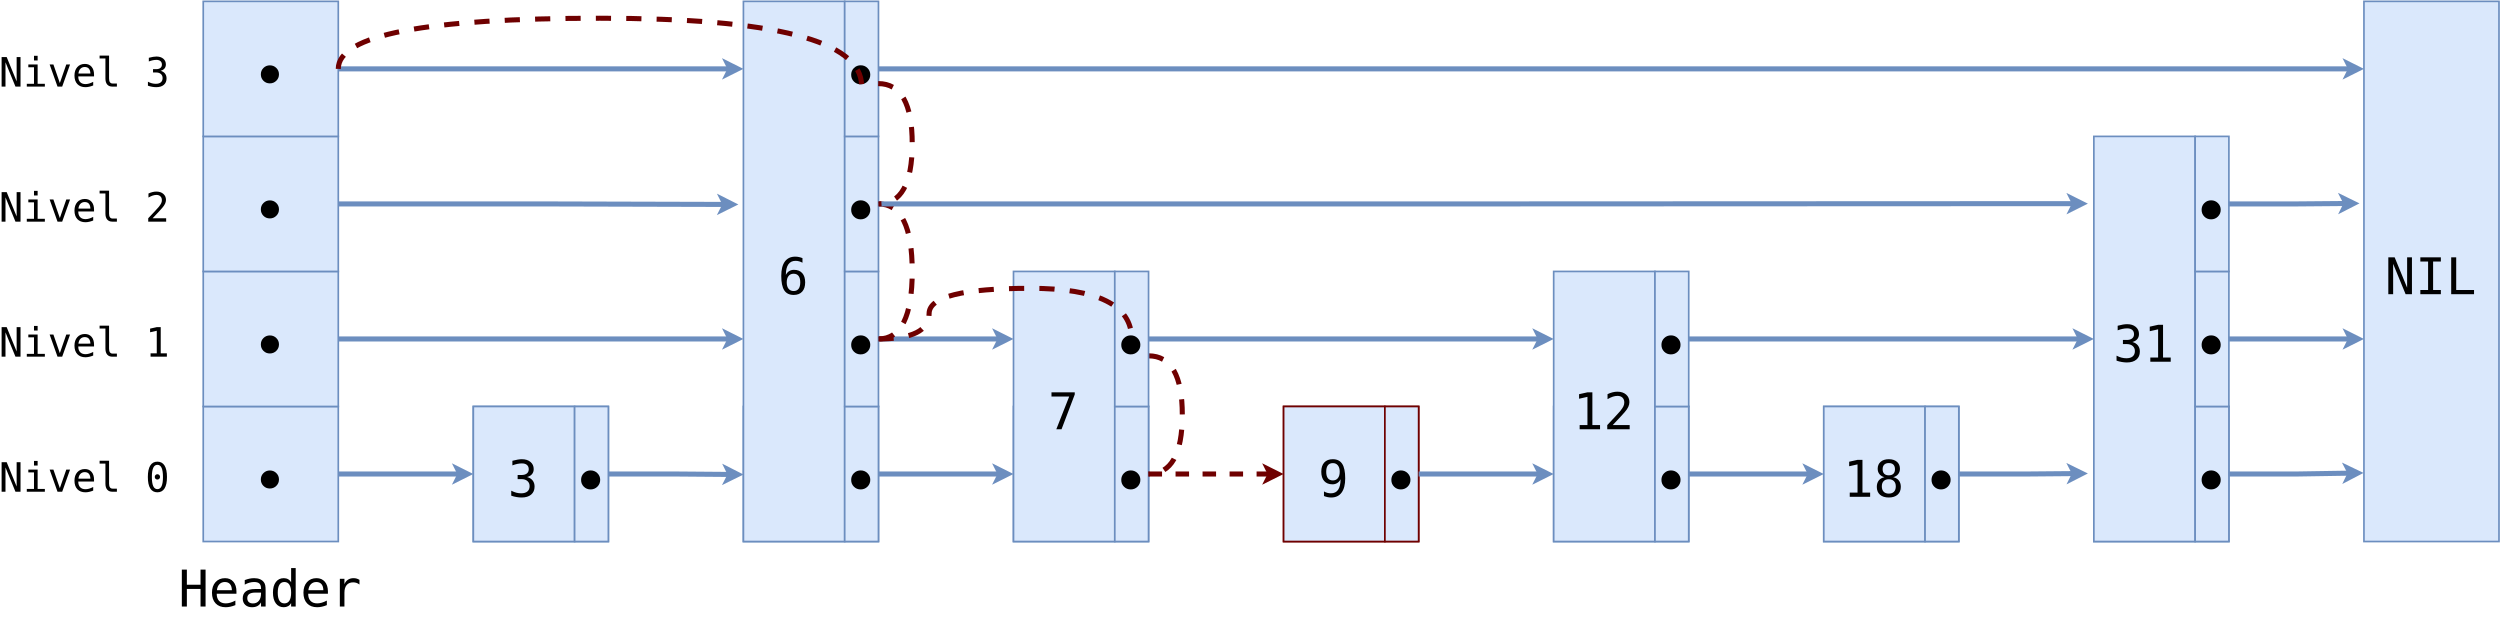
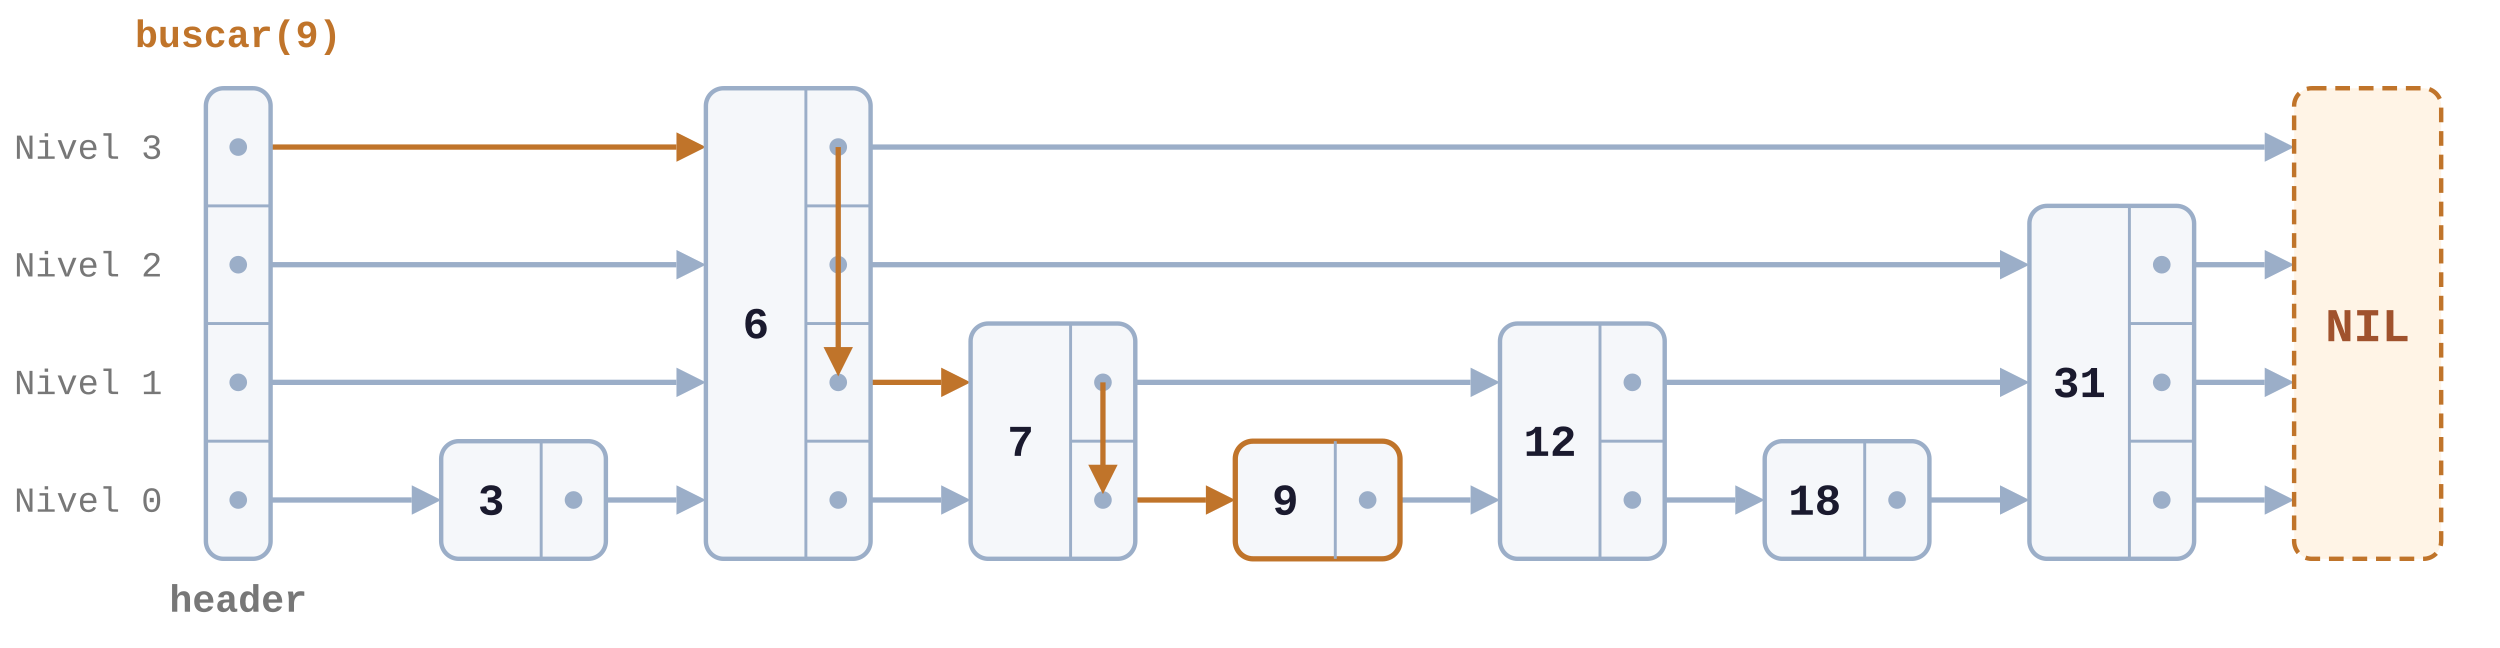
- <svg xmlns="http://www.w3.org/2000/svg" style="background: transparent; background-color: transparent; color-scheme: light dark;" version="1.1" width="1481px" height="368px" viewBox="0 0 1481 368">
-   <defs>
-     <style />
-   </defs>
-   <g>
-     <g data-cell-id="0">
-       <g data-cell-id="1">
-         <g data-cell-id="IzQvYADLyiqAdSboZ1ZC-34">
-           <g>
-             <rect x="-0.1" y="185.3" width="100" height="30" fill="none" stroke="none" pointer-events="all" />
-           </g>
-           <g>
-             <g fill="#000000" font-family="monospace" text-anchor="middle" font-size="24px" style="fill: light-dark(rgb(0, 0, 0), rgb(255, 255, 255));">
-               <g transform="translate(49.9,211.3) scale(1)">
-                 <text>
-                   <tspan>Nivel 1</tspan>
-                 </text>
-               </g>
-             </g>
-           </g>
-         </g>
-         <g data-cell-id="IzQvYADLyiqAdSboZ1ZC-35">
-           <g>
-             <rect x="-0.1" y="105.3" width="100" height="30" fill="none" stroke="none" pointer-events="all" />
-           </g>
-           <g>
-             <g fill="#000000" font-family="monospace" text-anchor="middle" font-size="24px" style="fill: light-dark(rgb(0, 0, 0), rgb(255, 255, 255));">
-               <g transform="translate(49.9,131.3) scale(1)">
-                 <text>
-                   <tspan>Nivel 2</tspan>
-                 </text>
-               </g>
-             </g>
-           </g>
-         </g>
-         <g data-cell-id="IzQvYADLyiqAdSboZ1ZC-36">
-           <g>
-             <rect x="-0.1" y="265.3" width="100" height="30" fill="none" stroke="none" pointer-events="all" />
-           </g>
-           <g>
-             <g fill="#000000" font-family="monospace" text-anchor="middle" font-size="24px" style="fill: light-dark(rgb(0, 0, 0), rgb(255, 255, 255));">
-               <g transform="translate(49.9,291.3) scale(1)">
-                 <text>
-                   <tspan>Nivel 0</tspan>
-                 </text>
-               </g>
-             </g>
-           </g>
-         </g>
-         <g data-cell-id="N39DvYSRntpcTxgCAgb6-53">
-           <g transform="translate(0.5,0.5)">
-             <path d="M 199.9 280.3 L 272.05 280.3" fill="none" stroke="#6c8ebf" stroke-width="3" stroke-miterlimit="10" pointer-events="stroke" style="stroke: light-dark(rgb(108, 142, 191), rgb(92, 121, 163));" />
-             <path d="M 276.55 280.3 L 270.55 283.3 L 272.05 280.3 L 270.55 277.3 Z" fill="#6c8ebf" stroke="#6c8ebf" stroke-width="3" stroke-miterlimit="10" pointer-events="all" style="fill: light-dark(rgb(108, 142, 191), rgb(92, 121, 163)); stroke: light-dark(rgb(108, 142, 191), rgb(92, 121, 163));" />
-           </g>
-         </g>
-         <g data-cell-id="jvsq9zwC6ieckcJehSV--2">
-           <g transform="translate(0.5,0.5)">
-             <rect x="119.9" y="240.3" width="80" height="80" fill="#dae8fc" stroke="#6c8ebf" pointer-events="all" style="fill: light-dark(rgb(218, 232, 252), rgb(29, 41, 59)); stroke: light-dark(rgb(108, 142, 191), rgb(92, 121, 163));" />
-           </g>
-           <g>
-             <g fill="#000000" font-family="monospace" text-anchor="middle" font-size="37px" style="fill: light-dark(rgb(0, 0, 0), rgb(255, 255, 255));">
-               <g transform="translate(159.9,297.8) scale(1)">
-                 <text>
-                   <tspan>•</tspan>
-                 </text>
-               </g>
-             </g>
-           </g>
-         </g>
-         <g data-cell-id="jvsq9zwC6ieckcJehSV--3">
-           <g transform="translate(0.5,0.5)">
-             <rect x="119.9" y="160.3" width="80" height="80" fill="#dae8fc" stroke="#6c8ebf" pointer-events="all" style="fill: light-dark(rgb(218, 232, 252), rgb(29, 41, 59)); stroke: light-dark(rgb(108, 142, 191), rgb(92, 121, 163));" />
-           </g>
-           <g>
-             <g fill="#000000" font-family="monospace" text-anchor="middle" font-size="37px" style="fill: light-dark(rgb(0, 0, 0), rgb(255, 255, 255));">
-               <g transform="translate(159.9,217.8) scale(1)">
-                 <text>
-                   <tspan>•</tspan>
-                 </text>
-               </g>
-             </g>
-           </g>
-         </g>
-         <g data-cell-id="jvsq9zwC6ieckcJehSV--4">
-           <g transform="translate(0.5,0.5)">
-             <rect x="119.9" y="80.3" width="80" height="80" fill="#dae8fc" stroke="#6c8ebf" pointer-events="all" style="fill: light-dark(rgb(218, 232, 252), rgb(29, 41, 59)); stroke: light-dark(rgb(108, 142, 191), rgb(92, 121, 163));" />
-           </g>
-           <g>
-             <g fill="#000000" font-family="monospace" text-anchor="middle" font-size="37px" style="fill: light-dark(rgb(0, 0, 0), rgb(255, 255, 255));">
-               <g transform="translate(159.9,137.8) scale(1)">
-                 <text>
-                   <tspan>•</tspan>
-                 </text>
-               </g>
-             </g>
-           </g>
-         </g>
-         <g data-cell-id="jvsq9zwC6ieckcJehSV--5">
-           <g transform="translate(0.5,0.5)">
-             <rect x="119.9" y="0.3" width="80" height="80" fill="#dae8fc" stroke="#6c8ebf" pointer-events="all" style="fill: light-dark(rgb(218, 232, 252), rgb(29, 41, 59)); stroke: light-dark(rgb(108, 142, 191), rgb(92, 121, 163));" />
-           </g>
-           <g>
-             <g fill="#000000" font-family="monospace" text-anchor="middle" font-size="37px" style="fill: light-dark(rgb(0, 0, 0), rgb(255, 255, 255));">
-               <g transform="translate(159.9,57.8) scale(1)">
-                 <text>
-                   <tspan>•</tspan>
-                 </text>
-               </g>
-             </g>
-           </g>
-         </g>
-         <g data-cell-id="jvsq9zwC6ieckcJehSV--6">
-           <g transform="translate(0.5,0.5)">
-             <rect x="1399.9" y="0.3" width="80" height="320" fill="#dae8fc" stroke="#6c8ebf" pointer-events="all" style="fill: light-dark(rgb(218, 232, 252), rgb(29, 41, 59)); stroke: light-dark(rgb(108, 142, 191), rgb(92, 121, 163));" />
-           </g>
-           <g>
-             <g fill="#000000" font-family="monospace" text-anchor="middle" font-size="30px" style="fill: light-dark(rgb(0, 0, 0), rgb(255, 255, 255));">
-               <g transform="translate(1439.9,174.3) scale(1)">
-                 <text>
-                   <tspan>NIL</tspan>
-                 </text>
-               </g>
-             </g>
-           </g>
-         </g>
-         <g data-cell-id="N39DvYSRntpcTxgCAgb6-2">
-           <g>
-             <rect x="-0.1" y="25.3" width="100" height="30" fill="none" stroke="none" pointer-events="all" />
-           </g>
-           <g>
-             <g fill="#000000" font-family="monospace" text-anchor="middle" font-size="24px" style="fill: light-dark(rgb(0, 0, 0), rgb(255, 255, 255));">
-               <g transform="translate(49.9,51.3) scale(1)">
-                 <text>
-                   <tspan>Nivel 3</tspan>
-                 </text>
-               </g>
-             </g>
-           </g>
-         </g>
-         <g data-cell-id="N39DvYSRntpcTxgCAgb6-6">
-           <g transform="translate(0.5,0.5)">
-             <rect x="279.9" y="240.3" width="80" height="80" fill="#dae8fc" stroke="#6c8ebf" pointer-events="all" style="fill: light-dark(rgb(218, 232, 252), rgb(29, 41, 59)); stroke: light-dark(rgb(108, 142, 191), rgb(92, 121, 163));" />
-           </g>
-           <g data-cell-id="IzQvYADLyiqAdSboZ1ZC-8">
-             <g transform="translate(0.5,0.5)">
-               <rect x="279.9" y="240.3" width="60" height="80" fill="#dae8fc" stroke="#6c8ebf" pointer-events="all" style="fill: light-dark(rgb(218, 232, 252), rgb(29, 41, 59)); stroke: light-dark(rgb(108, 142, 191), rgb(92, 121, 163));" />
-             </g>
-             <g>
-               <g fill="#000000" font-family="monospace" text-anchor="middle" font-size="30px" style="fill: light-dark(rgb(0, 0, 0), rgb(255, 255, 255));">
-                 <g transform="translate(309.9,294.3) scale(1)">
-                   <text>
-                     <tspan>3</tspan>
-                   </text>
-                 </g>
-               </g>
-             </g>
-           </g>
-           <g data-cell-id="N39DvYSRntpcTxgCAgb6-3">
-             <g transform="translate(0.5,0.5)">
-               <rect x="339.9" y="240.3" width="20" height="80" fill="#dae8fc" stroke="#6c8ebf" pointer-events="all" style="fill: light-dark(rgb(218, 232, 252), rgb(29, 41, 59)); stroke: light-dark(rgb(108, 142, 191), rgb(92, 121, 163));" />
-             </g>
-             <g>
-               <g fill="#000000" font-family="monospace" text-anchor="middle" font-size="39px" style="fill: light-dark(rgb(0, 0, 0), rgb(255, 255, 255));">
-                 <g transform="translate(349.9,298.8) scale(1)">
-                   <text>
-                     <tspan>
-                       <tspan>•</tspan>
-                     </tspan>
-                   </text>
-                 </g>
-               </g>
-             </g>
-           </g>
-         </g>
-         <g data-cell-id="N39DvYSRntpcTxgCAgb6-7">
-           <g transform="translate(0.5,0.5)">
-             <rect x="439.9" y="240.3" width="80" height="80" fill="#dae8fc" stroke="#6c8ebf" pointer-events="all" style="fill: light-dark(rgb(218, 232, 252), rgb(29, 41, 59)); stroke: light-dark(rgb(108, 142, 191), rgb(92, 121, 163));" />
-           </g>
-           <g data-cell-id="N39DvYSRntpcTxgCAgb6-8">
-             <g transform="translate(0.5,0.5)">
-               <rect x="439.9" y="0.3" width="60" height="320" fill="#dae8fc" stroke="#6c8ebf" pointer-events="all" style="fill: light-dark(rgb(218, 232, 252), rgb(29, 41, 59)); stroke: light-dark(rgb(108, 142, 191), rgb(92, 121, 163));" />
-             </g>
-             <g>
-               <g fill="#000000" font-family="monospace" text-anchor="middle" font-size="30px" style="fill: light-dark(rgb(0, 0, 0), rgb(255, 255, 255));">
-                 <g transform="translate(469.9,174.3) scale(1)">
-                   <text>
-                     <tspan>6</tspan>
-                   </text>
-                 </g>
-               </g>
-             </g>
-           </g>
-           <g data-cell-id="N39DvYSRntpcTxgCAgb6-9">
-             <g transform="translate(0.5,0.5)">
-               <rect x="499.9" y="240.3" width="20" height="80" fill="#dae8fc" stroke="#6c8ebf" pointer-events="all" style="fill: light-dark(rgb(218, 232, 252), rgb(29, 41, 59)); stroke: light-dark(rgb(108, 142, 191), rgb(92, 121, 163));" />
-             </g>
-             <g>
-               <g fill="#000000" font-family="monospace" text-anchor="middle" font-size="39px" style="fill: light-dark(rgb(0, 0, 0), rgb(255, 255, 255));">
-                 <g transform="translate(509.9,298.8) scale(1)">
-                   <text>
-                     <tspan>
-                       <tspan>•</tspan>
-                     </tspan>
-                   </text>
-                 </g>
-               </g>
-             </g>
-           </g>
-         </g>
-         <g data-cell-id="N39DvYSRntpcTxgCAgb6-10">
-           <g transform="translate(0.5,0.5)">
-             <rect x="599.9" y="240.3" width="80" height="80" fill="#dae8fc" stroke="#6c8ebf" pointer-events="all" style="fill: light-dark(rgb(218, 232, 252), rgb(29, 41, 59)); stroke: light-dark(rgb(108, 142, 191), rgb(92, 121, 163));" />
-           </g>
-           <g data-cell-id="N39DvYSRntpcTxgCAgb6-11">
-             <g transform="translate(0.5,0.5)">
-               <rect x="599.9" y="160.3" width="60" height="160" fill="#dae8fc" stroke="#6c8ebf" pointer-events="all" style="fill: light-dark(rgb(218, 232, 252), rgb(29, 41, 59)); stroke: light-dark(rgb(108, 142, 191), rgb(92, 121, 163));" />
-             </g>
-             <g>
-               <g fill="#000000" font-family="monospace" text-anchor="middle" font-size="30px" style="fill: light-dark(rgb(0, 0, 0), rgb(255, 255, 255));">
-                 <g transform="translate(629.9,254.3) scale(1)">
-                   <text>
-                     <tspan>7</tspan>
-                   </text>
-                 </g>
-               </g>
-             </g>
-           </g>
-           <g data-cell-id="N39DvYSRntpcTxgCAgb6-12">
-             <g transform="translate(0.5,0.5)">
-               <rect x="659.9" y="240.3" width="20" height="80" fill="#dae8fc" stroke="#6c8ebf" pointer-events="all" style="fill: light-dark(rgb(218, 232, 252), rgb(29, 41, 59)); stroke: light-dark(rgb(108, 142, 191), rgb(92, 121, 163));" />
-             </g>
-             <g>
-               <g fill="#000000" font-family="monospace" text-anchor="middle" font-size="39px" style="fill: light-dark(rgb(0, 0, 0), rgb(255, 255, 255));">
-                 <g transform="translate(669.9,298.8) scale(1)">
-                   <text>
-                     <tspan>
-                       <tspan>•</tspan>
-                     </tspan>
-                   </text>
-                 </g>
-               </g>
-             </g>
-           </g>
-         </g>
-         <g data-cell-id="N39DvYSRntpcTxgCAgb6-13">
-           <g transform="translate(0.5,0.5)">
-             <rect x="759.9" y="240.3" width="80" height="80" fill="#6f0000" stroke="#6f0000" pointer-events="all" style="fill: light-dark(rgb(111, 0, 0), rgb(255, 0, 0)); stroke: light-dark(rgb(111, 0, 0), rgb(255, 0, 0));" />
-           </g>
-           <g data-cell-id="N39DvYSRntpcTxgCAgb6-14">
-             <g transform="translate(0.5,0.5)">
-               <rect x="759.9" y="240.3" width="60" height="80" fill="#dae8fc" stroke="#6f0000" pointer-events="all" style="fill: light-dark(rgb(218, 232, 252), rgb(29, 41, 59)); stroke: light-dark(rgb(111, 0, 0), rgb(255, 0, 0));" />
-             </g>
-             <g>
-               <g fill="#000000" font-family="monospace" text-anchor="middle" font-size="30px" style="fill: light-dark(rgb(0, 0, 0), rgb(255, 255, 255));">
-                 <g transform="translate(789.9,294.3) scale(1)">
-                   <text>
-                     <tspan>9</tspan>
-                   </text>
-                 </g>
-               </g>
-             </g>
-           </g>
-           <g data-cell-id="N39DvYSRntpcTxgCAgb6-15">
-             <g transform="translate(0.5,0.5)">
-               <rect x="819.9" y="240.3" width="20" height="80" fill="#dae8fc" stroke="#6f0000" pointer-events="all" style="fill: light-dark(rgb(218, 232, 252), rgb(29, 41, 59)); stroke: light-dark(rgb(111, 0, 0), rgb(255, 0, 0));" />
-             </g>
-             <g>
-               <g fill="#000000" font-family="monospace" text-anchor="middle" font-size="39px" style="fill: light-dark(rgb(0, 0, 0), rgb(255, 255, 255));">
-                 <g transform="translate(829.9,298.8) scale(1)">
-                   <text>
-                     <tspan>
-                       <tspan>•</tspan>
-                     </tspan>
-                   </text>
-                 </g>
-               </g>
-             </g>
-           </g>
-         </g>
-         <g data-cell-id="N39DvYSRntpcTxgCAgb6-16">
-           <g transform="translate(0.5,0.5)">
-             <rect x="919.9" y="240.3" width="80" height="80" fill="#dae8fc" stroke="#6c8ebf" pointer-events="all" style="fill: light-dark(rgb(218, 232, 252), rgb(29, 41, 59)); stroke: light-dark(rgb(108, 142, 191), rgb(92, 121, 163));" />
-           </g>
-           <g data-cell-id="N39DvYSRntpcTxgCAgb6-17">
-             <g transform="translate(0.5,0.5)">
-               <rect x="919.9" y="160.3" width="60" height="160" fill="#dae8fc" stroke="#6c8ebf" pointer-events="all" style="fill: light-dark(rgb(218, 232, 252), rgb(29, 41, 59)); stroke: light-dark(rgb(108, 142, 191), rgb(92, 121, 163));" />
-             </g>
-             <g>
-               <g fill="#000000" font-family="monospace" text-anchor="middle" font-size="30px" style="fill: light-dark(rgb(0, 0, 0), rgb(255, 255, 255));">
-                 <g transform="translate(949.9,254.3) scale(1)">
-                   <text>
-                     <tspan>12</tspan>
-                   </text>
-                 </g>
-               </g>
-             </g>
-           </g>
-           <g data-cell-id="N39DvYSRntpcTxgCAgb6-18">
-             <g transform="translate(0.5,0.5)">
-               <rect x="979.9" y="240.3" width="20" height="80" fill="#dae8fc" stroke="#6c8ebf" pointer-events="all" style="fill: light-dark(rgb(218, 232, 252), rgb(29, 41, 59)); stroke: light-dark(rgb(108, 142, 191), rgb(92, 121, 163));" />
-             </g>
-             <g>
-               <g fill="#000000" font-family="monospace" text-anchor="middle" font-size="39px" style="fill: light-dark(rgb(0, 0, 0), rgb(255, 255, 255));">
-                 <g transform="translate(989.9,298.8) scale(1)">
-                   <text>
-                     <tspan>
-                       <tspan>•</tspan>
-                     </tspan>
-                   </text>
-                 </g>
-               </g>
-             </g>
-           </g>
-         </g>
-         <g data-cell-id="N39DvYSRntpcTxgCAgb6-19">
-           <g transform="translate(0.5,0.5)">
-             <rect x="1079.9" y="240.3" width="80" height="80" fill="#dae8fc" stroke="#6c8ebf" pointer-events="all" style="fill: light-dark(rgb(218, 232, 252), rgb(29, 41, 59)); stroke: light-dark(rgb(108, 142, 191), rgb(92, 121, 163));" />
-           </g>
-           <g data-cell-id="N39DvYSRntpcTxgCAgb6-20">
-             <g transform="translate(0.5,0.5)">
-               <rect x="1079.9" y="240.3" width="60" height="80" fill="#dae8fc" stroke="#6c8ebf" pointer-events="all" style="fill: light-dark(rgb(218, 232, 252), rgb(29, 41, 59)); stroke: light-dark(rgb(108, 142, 191), rgb(92, 121, 163));" />
-             </g>
-             <g>
-               <g fill="#000000" font-family="monospace" text-anchor="middle" font-size="30px" style="fill: light-dark(rgb(0, 0, 0), rgb(255, 255, 255));">
-                 <g transform="translate(1109.9,294.3) scale(1)">
-                   <text>
-                     <tspan>18</tspan>
-                   </text>
-                 </g>
-               </g>
-             </g>
-           </g>
-           <g data-cell-id="N39DvYSRntpcTxgCAgb6-21">
-             <g transform="translate(0.5,0.5)">
-               <rect x="1139.9" y="240.3" width="20" height="80" fill="#dae8fc" stroke="#6c8ebf" pointer-events="all" style="fill: light-dark(rgb(218, 232, 252), rgb(29, 41, 59)); stroke: light-dark(rgb(108, 142, 191), rgb(92, 121, 163));" />
-             </g>
-             <g>
-               <g fill="#000000" font-family="monospace" text-anchor="middle" font-size="39px" style="fill: light-dark(rgb(0, 0, 0), rgb(255, 255, 255));">
-                 <g transform="translate(1149.9,298.8) scale(1)">
-                   <text>
-                     <tspan>
-                       <tspan>•</tspan>
-                     </tspan>
-                   </text>
-                 </g>
-               </g>
-             </g>
-           </g>
-         </g>
-         <g data-cell-id="N39DvYSRntpcTxgCAgb6-23">
-           <g transform="translate(0.5,0.5)">
-             <rect x="1239.9" y="240.3" width="80" height="80" fill="#dae8fc" stroke="#6c8ebf" pointer-events="all" style="fill: light-dark(rgb(218, 232, 252), rgb(29, 41, 59)); stroke: light-dark(rgb(108, 142, 191), rgb(92, 121, 163));" />
-           </g>
-           <g data-cell-id="N39DvYSRntpcTxgCAgb6-24">
-             <g transform="translate(0.5,0.5)">
-               <rect x="1239.9" y="80.3" width="60" height="240" fill="#dae8fc" stroke="#6c8ebf" pointer-events="all" style="fill: light-dark(rgb(218, 232, 252), rgb(29, 41, 59)); stroke: light-dark(rgb(108, 142, 191), rgb(92, 121, 163));" />
-             </g>
-             <g>
-               <g fill="#000000" font-family="monospace" text-anchor="middle" font-size="30px" style="fill: light-dark(rgb(0, 0, 0), rgb(255, 255, 255));">
-                 <g transform="translate(1269.9,214.3) scale(1)">
-                   <text>
-                     <tspan>31</tspan>
-                   </text>
-                 </g>
-               </g>
-             </g>
-           </g>
-           <g data-cell-id="N39DvYSRntpcTxgCAgb6-25">
-             <g transform="translate(0.5,0.5)">
-               <rect x="1299.9" y="240.3" width="20" height="80" fill="#dae8fc" stroke="#6c8ebf" pointer-events="all" style="fill: light-dark(rgb(218, 232, 252), rgb(29, 41, 59)); stroke: light-dark(rgb(108, 142, 191), rgb(92, 121, 163));" />
-             </g>
-             <g>
-               <g fill="#000000" font-family="monospace" text-anchor="middle" font-size="39px" style="fill: light-dark(rgb(0, 0, 0), rgb(255, 255, 255));">
-                 <g transform="translate(1309.9,298.8) scale(1)">
-                   <text>
-                     <tspan>
-                       <tspan>•</tspan>
-                     </tspan>
-                   </text>
-                 </g>
-               </g>
-             </g>
-           </g>
-         </g>
-         <g data-cell-id="N39DvYSRntpcTxgCAgb6-57">
-           <g transform="translate(0.5,0.5)">
-             <path d="M 519.9 200.3 L 592.05 200.3" fill="none" stroke="#6c8ebf" stroke-width="3" stroke-miterlimit="10" pointer-events="stroke" style="stroke: light-dark(rgb(108, 142, 191), rgb(92, 121, 163));" />
-             <path d="M 596.55 200.3 L 590.55 203.3 L 592.05 200.3 L 590.55 197.3 Z" fill="#6c8ebf" stroke="#6c8ebf" stroke-width="3" stroke-miterlimit="10" pointer-events="all" style="fill: light-dark(rgb(108, 142, 191), rgb(92, 121, 163)); stroke: light-dark(rgb(108, 142, 191), rgb(92, 121, 163));" />
-           </g>
-         </g>
-         <g data-cell-id="N39DvYSRntpcTxgCAgb6-29">
-           <g transform="translate(0.5,0.5)">
-             <rect x="499.9" y="160.3" width="20" height="80" fill="#dae8fc" stroke="#6c8ebf" pointer-events="all" style="fill: light-dark(rgb(218, 232, 252), rgb(29, 41, 59)); stroke: light-dark(rgb(108, 142, 191), rgb(92, 121, 163));" />
-           </g>
-           <g>
-             <g fill="#000000" font-family="monospace" text-anchor="middle" font-size="39px" style="fill: light-dark(rgb(0, 0, 0), rgb(255, 255, 255));">
-               <g transform="translate(509.9,218.8) scale(1)">
-                 <text>
-                   <tspan>
-                     <tspan>•</tspan>
-                   </tspan>
-                 </text>
-               </g>
-             </g>
-           </g>
-         </g>
-         <g data-cell-id="h-6k3tipIXo8qvJWZa4d-5">
-           <g transform="translate(0.5,0.5)">
-             <path d="M 519.9 120.3 Q 539.9 120.3 539.9 160.3 Q 539.9 200.3 519.9 200.3" fill="none" stroke="#6f0000" stroke-width="3" stroke-miterlimit="10" stroke-dasharray="9 9" pointer-events="stroke" style="stroke: light-dark(rgb(111, 0, 0), rgb(255, 0, 0)); stroke-dashoffset: 18;" />
-           </g>
-         </g>
-         <g data-cell-id="N39DvYSRntpcTxgCAgb6-30">
-           <g transform="translate(0.5,0.5)">
-             <rect x="499.9" y="80.3" width="20" height="80" fill="#dae8fc" stroke="#6c8ebf" pointer-events="all" style="fill: light-dark(rgb(218, 232, 252), rgb(29, 41, 59)); stroke: light-dark(rgb(108, 142, 191), rgb(92, 121, 163));" />
-           </g>
-           <g>
-             <g fill="#000000" font-family="monospace" text-anchor="middle" font-size="39px" style="fill: light-dark(rgb(0, 0, 0), rgb(255, 255, 255));">
-               <g transform="translate(509.9,138.8) scale(1)">
-                 <text>
-                   <tspan>
-                     <tspan>•</tspan>
-                   </tspan>
-                 </text>
-               </g>
-             </g>
-           </g>
-         </g>
-         <g data-cell-id="N39DvYSRntpcTxgCAgb6-31">
-           <g transform="translate(0.5,0.5)">
-             <rect x="499.9" y="0.3" width="20" height="80" fill="#dae8fc" stroke="#6c8ebf" pointer-events="all" style="fill: light-dark(rgb(218, 232, 252), rgb(29, 41, 59)); stroke: light-dark(rgb(108, 142, 191), rgb(92, 121, 163));" />
-           </g>
-           <g>
-             <g fill="#000000" font-family="monospace" text-anchor="middle" font-size="39px" style="fill: light-dark(rgb(0, 0, 0), rgb(255, 255, 255));">
-               <g transform="translate(509.9,58.8) scale(1)">
-                 <text>
-                   <tspan>
-                     <tspan>•</tspan>
-                   </tspan>
-                 </text>
-               </g>
-             </g>
-           </g>
-         </g>
-         <g data-cell-id="N39DvYSRntpcTxgCAgb6-37">
-           <g transform="translate(0.5,0.5)">
-             <path d="M 519.9 280.3 L 592.05 280.3" fill="none" stroke="#6c8ebf" stroke-width="3" stroke-miterlimit="10" pointer-events="stroke" style="stroke: light-dark(rgb(108, 142, 191), rgb(92, 121, 163));" />
-             <path d="M 596.55 280.3 L 590.55 283.3 L 592.05 280.3 L 590.55 277.3 Z" fill="#6c8ebf" stroke="#6c8ebf" stroke-width="3" stroke-miterlimit="10" pointer-events="all" style="fill: light-dark(rgb(108, 142, 191), rgb(92, 121, 163)); stroke: light-dark(rgb(108, 142, 191), rgb(92, 121, 163));" />
-           </g>
-         </g>
-         <g data-cell-id="N39DvYSRntpcTxgCAgb6-38">
-           <g transform="translate(0.5,0.5)">
-             <path d="M 679.9 280.3 L 752.05 280.3" fill="none" stroke="#6f0000" stroke-width="3" stroke-miterlimit="10" pointer-events="stroke" stroke-dasharray="8" style="stroke: light-dark(rgb(111, 0, 0), rgb(255, 0, 0)); stroke-dashoffset: 16;" />
-             <path d="M 756.55 280.3 L 750.55 283.3 L 752.05 280.3 L 750.55 277.3 Z" fill="#6f0000" stroke="#6f0000" stroke-width="3" stroke-miterlimit="10" pointer-events="all" style="fill: light-dark(rgb(111, 0, 0), rgb(255, 0, 0)); stroke: light-dark(rgb(111, 0, 0), rgb(255, 0, 0));" />
-           </g>
-         </g>
-         <g data-cell-id="N39DvYSRntpcTxgCAgb6-39">
-           <g transform="translate(0.5,0.5)">
-             <path d="M 839.9 280.3 L 912.05 280.3" fill="none" stroke="#6c8ebf" stroke-width="3" stroke-miterlimit="10" pointer-events="stroke" style="stroke: light-dark(rgb(108, 142, 191), rgb(92, 121, 163));" />
-             <path d="M 916.55 280.3 L 910.55 283.3 L 912.05 280.3 L 910.55 277.3 Z" fill="#6c8ebf" stroke="#6c8ebf" stroke-width="3" stroke-miterlimit="10" pointer-events="all" style="fill: light-dark(rgb(108, 142, 191), rgb(92, 121, 163)); stroke: light-dark(rgb(108, 142, 191), rgb(92, 121, 163));" />
-           </g>
-         </g>
-         <g data-cell-id="N39DvYSRntpcTxgCAgb6-40">
-           <g transform="translate(0.5,0.5)">
-             <path d="M 999.9 280.3 L 1072.05 280.3" fill="none" stroke="#6c8ebf" stroke-width="3" stroke-miterlimit="10" pointer-events="stroke" style="stroke: light-dark(rgb(108, 142, 191), rgb(92, 121, 163));" />
-             <path d="M 1076.55 280.3 L 1070.55 283.3 L 1072.05 280.3 L 1070.55 277.3 Z" fill="#6c8ebf" stroke="#6c8ebf" stroke-width="3" stroke-miterlimit="10" pointer-events="all" style="fill: light-dark(rgb(108, 142, 191), rgb(92, 121, 163)); stroke: light-dark(rgb(108, 142, 191), rgb(92, 121, 163));" />
-           </g>
-         </g>
-         <g data-cell-id="N39DvYSRntpcTxgCAgb6-42">
-           <g transform="translate(0.5,0.5)">
-             <path d="M 1319.9 280.3 L 1359.9 280.3 L 1391.81 279.79" fill="none" stroke="#6c8ebf" stroke-width="3" stroke-miterlimit="10" pointer-events="stroke" style="stroke: light-dark(rgb(108, 142, 191), rgb(92, 121, 163));" />
-             <path d="M 1396.31 279.71 L 1390.36 282.81 L 1391.81 279.79 L 1390.26 276.81 Z" fill="#6c8ebf" stroke="#6c8ebf" stroke-width="3" stroke-miterlimit="10" pointer-events="all" style="fill: light-dark(rgb(108, 142, 191), rgb(92, 121, 163)); stroke: light-dark(rgb(108, 142, 191), rgb(92, 121, 163));" />
-           </g>
-         </g>
-         <g data-cell-id="N39DvYSRntpcTxgCAgb6-47">
-           <g transform="translate(0.5,0.5)">
-             <path d="M 679.9 200.3 L 912.05 200.3" fill="none" stroke="#6c8ebf" stroke-width="3" stroke-miterlimit="10" pointer-events="stroke" style="stroke: light-dark(rgb(108, 142, 191), rgb(92, 121, 163));" />
-             <path d="M 916.55 200.3 L 910.55 203.3 L 912.05 200.3 L 910.55 197.3 Z" fill="#6c8ebf" stroke="#6c8ebf" stroke-width="3" stroke-miterlimit="10" pointer-events="all" style="fill: light-dark(rgb(108, 142, 191), rgb(92, 121, 163)); stroke: light-dark(rgb(108, 142, 191), rgb(92, 121, 163));" />
-           </g>
-         </g>
-         <g data-cell-id="h-6k3tipIXo8qvJWZa4d-8">
-           <g transform="translate(0.5,0.5)">
-             <path d="M 679.9 210.3 Q 699.9 210.3 699.9 245.3 Q 699.9 280.3 679.9 280.3" fill="none" stroke="#6f0000" stroke-width="3" stroke-miterlimit="10" stroke-dasharray="9 9" pointer-events="stroke" style="stroke: light-dark(rgb(111, 0, 0), rgb(255, 0, 0)); stroke-dashoffset: 18;" />
-           </g>
-         </g>
-         <g data-cell-id="N39DvYSRntpcTxgCAgb6-44">
-           <g transform="translate(0.5,0.5)">
-             <rect x="659.9" y="160.3" width="20" height="80" fill="#dae8fc" stroke="#6c8ebf" pointer-events="all" style="fill: light-dark(rgb(218, 232, 252), rgb(29, 41, 59)); stroke: light-dark(rgb(108, 142, 191), rgb(92, 121, 163));" />
-           </g>
-           <g>
-             <g fill="#000000" font-family="monospace" text-anchor="middle" font-size="39px" style="fill: light-dark(rgb(0, 0, 0), rgb(255, 255, 255));">
-               <g transform="translate(669.9,218.8) scale(1)">
-                 <text>
-                   <tspan>
-                     <tspan>•</tspan>
-                   </tspan>
-                 </text>
-               </g>
-             </g>
-           </g>
-         </g>
-         <g data-cell-id="N39DvYSRntpcTxgCAgb6-63">
-           <g transform="translate(0.5,0.5)">
-             <path d="M 999.9 200.3 L 1232.05 200.3" fill="none" stroke="#6c8ebf" stroke-width="3" stroke-miterlimit="10" pointer-events="stroke" style="stroke: light-dark(rgb(108, 142, 191), rgb(92, 121, 163));" />
-             <path d="M 1236.55 200.3 L 1230.55 203.3 L 1232.05 200.3 L 1230.55 197.3 Z" fill="#6c8ebf" stroke="#6c8ebf" stroke-width="3" stroke-miterlimit="10" pointer-events="all" style="fill: light-dark(rgb(108, 142, 191), rgb(92, 121, 163)); stroke: light-dark(rgb(108, 142, 191), rgb(92, 121, 163));" />
-           </g>
-         </g>
-         <g data-cell-id="N39DvYSRntpcTxgCAgb6-46">
-           <g transform="translate(0.5,0.5)">
-             <rect x="979.9" y="160.3" width="20" height="80" fill="#dae8fc" stroke="#6c8ebf" pointer-events="all" style="fill: light-dark(rgb(218, 232, 252), rgb(29, 41, 59)); stroke: light-dark(rgb(108, 142, 191), rgb(92, 121, 163));" />
-           </g>
-           <g>
-             <g fill="#000000" font-family="monospace" text-anchor="middle" font-size="39px" style="fill: light-dark(rgb(0, 0, 0), rgb(255, 255, 255));">
-               <g transform="translate(989.9,218.8) scale(1)">
-                 <text>
-                   <tspan>
-                     <tspan>•</tspan>
-                   </tspan>
-                 </text>
-               </g>
-             </g>
-           </g>
-         </g>
-         <g data-cell-id="N39DvYSRntpcTxgCAgb6-48">
-           <g transform="translate(0.5,0.5)">
-             <path d="M 519.9 40.3 L 1392.05 40.3" fill="none" stroke="#6c8ebf" stroke-width="3" stroke-miterlimit="10" pointer-events="stroke" style="stroke: light-dark(rgb(108, 142, 191), rgb(92, 121, 163));" />
-             <path d="M 1396.55 40.3 L 1390.55 43.3 L 1392.05 40.3 L 1390.55 37.3 Z" fill="#6c8ebf" stroke="#6c8ebf" stroke-width="3" stroke-miterlimit="10" pointer-events="all" style="fill: light-dark(rgb(108, 142, 191), rgb(92, 121, 163)); stroke: light-dark(rgb(108, 142, 191), rgb(92, 121, 163));" />
-           </g>
-         </g>
-         <g data-cell-id="N39DvYSRntpcTxgCAgb6-49">
-           <g transform="translate(0.5,0.5)">
-             <rect x="1299.9" y="160.3" width="20" height="80" fill="#dae8fc" stroke="#6c8ebf" pointer-events="all" style="fill: light-dark(rgb(218, 232, 252), rgb(29, 41, 59)); stroke: light-dark(rgb(108, 142, 191), rgb(92, 121, 163));" />
-           </g>
-           <g>
-             <g fill="#000000" font-family="monospace" text-anchor="middle" font-size="39px" style="fill: light-dark(rgb(0, 0, 0), rgb(255, 255, 255));">
-               <g transform="translate(1309.9,218.8) scale(1)">
-                 <text>
-                   <tspan>
-                     <tspan>•</tspan>
-                   </tspan>
-                 </text>
-               </g>
-             </g>
-           </g>
-         </g>
-         <g data-cell-id="N39DvYSRntpcTxgCAgb6-51">
-           <g transform="translate(0.5,0.5)">
-             <rect x="1299.9" y="80.3" width="20" height="80" fill="#dae8fc" stroke="#6c8ebf" pointer-events="all" style="fill: light-dark(rgb(218, 232, 252), rgb(29, 41, 59)); stroke: light-dark(rgb(108, 142, 191), rgb(92, 121, 163));" />
-           </g>
-           <g>
-             <g fill="#000000" font-family="monospace" text-anchor="middle" font-size="39px" style="fill: light-dark(rgb(0, 0, 0), rgb(255, 255, 255));">
-               <g transform="translate(1309.9,138.8) scale(1)">
-                 <text>
-                   <tspan>
-                     <tspan>•</tspan>
-                   </tspan>
-                 </text>
-               </g>
-             </g>
-           </g>
-         </g>
-         <g data-cell-id="N39DvYSRntpcTxgCAgb6-52">
-           <g transform="translate(0.5,0.5)">
-             <path d="M 359.9 280.3 L 399.9 280.3 L 432.11 280.56" fill="none" stroke="#6c8ebf" stroke-width="3" stroke-miterlimit="10" pointer-events="stroke" style="stroke: light-dark(rgb(108, 142, 191), rgb(92, 121, 163));" />
-             <path d="M 436.61 280.59 L 430.58 283.55 L 432.11 280.56 L 430.63 277.55 Z" fill="#6c8ebf" stroke="#6c8ebf" stroke-width="3" stroke-miterlimit="10" pointer-events="all" style="fill: light-dark(rgb(108, 142, 191), rgb(92, 121, 163)); stroke: light-dark(rgb(108, 142, 191), rgb(92, 121, 163));" />
-           </g>
-         </g>
-         <g data-cell-id="N39DvYSRntpcTxgCAgb6-54">
-           <g transform="translate(0.5,0.5)">
-             <path d="M 199.9 200.3 L 432.05 200.3" fill="none" stroke="#6c8ebf" stroke-width="3" stroke-miterlimit="10" pointer-events="stroke" style="stroke: light-dark(rgb(108, 142, 191), rgb(92, 121, 163));" />
-             <path d="M 436.55 200.3 L 430.55 203.3 L 432.05 200.3 L 430.55 197.3 Z" fill="#6c8ebf" stroke="#6c8ebf" stroke-width="3" stroke-miterlimit="10" pointer-events="all" style="fill: light-dark(rgb(108, 142, 191), rgb(92, 121, 163)); stroke: light-dark(rgb(108, 142, 191), rgb(92, 121, 163));" />
-           </g>
-         </g>
-         <g data-cell-id="N39DvYSRntpcTxgCAgb6-55">
-           <g transform="translate(0.5,0.5)">
-             <path d="M 199.9 120.3 L 319.9 120.3 L 429.05 120.6" fill="none" stroke="#6c8ebf" stroke-width="3" stroke-miterlimit="10" pointer-events="stroke" style="stroke: light-dark(rgb(108, 142, 191), rgb(92, 121, 163));" />
-             <path d="M 433.55 120.61 L 427.54 123.59 L 429.05 120.6 L 427.55 117.59 Z" fill="#6c8ebf" stroke="#6c8ebf" stroke-width="3" stroke-miterlimit="10" pointer-events="all" style="fill: light-dark(rgb(108, 142, 191), rgb(92, 121, 163)); stroke: light-dark(rgb(108, 142, 191), rgb(92, 121, 163));" />
-           </g>
-         </g>
-         <g data-cell-id="N39DvYSRntpcTxgCAgb6-56">
-           <g transform="translate(0.5,0.5)">
-             <path d="M 199.9 40.3 L 432.05 40.3" fill="none" stroke="#6c8ebf" stroke-width="3" stroke-miterlimit="10" pointer-events="stroke" style="stroke: light-dark(rgb(108, 142, 191), rgb(92, 121, 163));" />
-             <path d="M 436.55 40.3 L 430.55 43.3 L 432.05 40.3 L 430.55 37.3 Z" fill="#6c8ebf" stroke="#6c8ebf" stroke-width="3" stroke-miterlimit="10" pointer-events="all" style="fill: light-dark(rgb(108, 142, 191), rgb(92, 121, 163)); stroke: light-dark(rgb(108, 142, 191), rgb(92, 121, 163));" />
-           </g>
-         </g>
-         <g data-cell-id="N39DvYSRntpcTxgCAgb6-59">
-           <g transform="translate(0.5,0.5)">
-             <path d="M 519.9 120.3 L 879.9 120.3 L 1228.51 120.14" fill="none" stroke="#6c8ebf" stroke-width="3" stroke-miterlimit="10" pointer-events="stroke" style="stroke: light-dark(rgb(108, 142, 191), rgb(92, 121, 163));" />
-             <path d="M 1233.01 120.14 L 1227.01 123.14 L 1228.51 120.14 L 1227 117.14 Z" fill="#6c8ebf" stroke="#6c8ebf" stroke-width="3" stroke-miterlimit="10" pointer-events="all" style="fill: light-dark(rgb(108, 142, 191), rgb(92, 121, 163)); stroke: light-dark(rgb(108, 142, 191), rgb(92, 121, 163));" />
-           </g>
-         </g>
-         <g data-cell-id="N39DvYSRntpcTxgCAgb6-60">
-           <g transform="translate(0.5,0.5)">
-             <path d="M 1159.9 280.3 L 1199.9 280.3 L 1228.51 280.05" fill="none" stroke="#6c8ebf" stroke-width="3" stroke-miterlimit="10" pointer-events="stroke" style="stroke: light-dark(rgb(108, 142, 191), rgb(92, 121, 163));" />
-             <path d="M 1233.01 280.01 L 1227.03 283.06 L 1228.51 280.05 L 1226.98 277.06 Z" fill="#6c8ebf" stroke="#6c8ebf" stroke-width="3" stroke-miterlimit="10" pointer-events="all" style="fill: light-dark(rgb(108, 142, 191), rgb(92, 121, 163)); stroke: light-dark(rgb(108, 142, 191), rgb(92, 121, 163));" />
-           </g>
-         </g>
-         <g data-cell-id="N39DvYSRntpcTxgCAgb6-61">
-           <g transform="translate(0.5,0.5)">
-             <path d="M 1319.9 120.3 L 1359.9 120.3 L 1389.41 120.05" fill="none" stroke="#6c8ebf" stroke-width="3" stroke-miterlimit="10" pointer-events="stroke" style="stroke: light-dark(rgb(108, 142, 191), rgb(92, 121, 163));" />
-             <path d="M 1393.91 120.01 L 1387.93 123.06 L 1389.41 120.05 L 1387.88 117.06 Z" fill="#6c8ebf" stroke="#6c8ebf" stroke-width="3" stroke-miterlimit="10" pointer-events="all" style="fill: light-dark(rgb(108, 142, 191), rgb(92, 121, 163)); stroke: light-dark(rgb(108, 142, 191), rgb(92, 121, 163));" />
-           </g>
-         </g>
-         <g data-cell-id="N39DvYSRntpcTxgCAgb6-62">
-           <g transform="translate(0.5,0.5)">
-             <path d="M 1319.9 200.3 L 1392.05 200.3" fill="none" stroke="#6c8ebf" stroke-width="3" stroke-miterlimit="10" pointer-events="stroke" style="stroke: light-dark(rgb(108, 142, 191), rgb(92, 121, 163));" />
-             <path d="M 1396.55 200.3 L 1390.55 203.3 L 1392.05 200.3 L 1390.55 197.3 Z" fill="#6c8ebf" stroke="#6c8ebf" stroke-width="3" stroke-miterlimit="10" pointer-events="all" style="fill: light-dark(rgb(108, 142, 191), rgb(92, 121, 163)); stroke: light-dark(rgb(108, 142, 191), rgb(92, 121, 163));" />
-           </g>
-         </g>
-         <g data-cell-id="N39DvYSRntpcTxgCAgb6-64">
-           <g>
-             <rect x="109.9" y="330.3" width="100" height="30" fill="none" stroke="none" pointer-events="all" />
-           </g>
-           <g>
-             <g fill="#000000" font-family="monospace" text-anchor="middle" font-size="30px" style="fill: light-dark(rgb(0, 0, 0), rgb(255, 255, 255));">
-               <g transform="translate(159.9,359.3) scale(1)">
-                 <text>
-                   <tspan>Header</tspan>
-                 </text>
-               </g>
-             </g>
-           </g>
-         </g>
-         <g data-cell-id="h-6k3tipIXo8qvJWZa4d-4">
-           <g transform="translate(0.5,0.5)">
-             <path d="M 519.76 49.02 Q 539.9 49.01 539.9 84.66 Q 539.9 120.3 519.9 120.3" fill="none" stroke="#6f0000" stroke-width="3" stroke-miterlimit="10" stroke-dasharray="9 9" pointer-events="stroke" style="stroke: light-dark(rgb(111, 0, 0), rgb(255, 0, 0)); stroke-dashoffset: 18;" />
-           </g>
-         </g>
-         <g data-cell-id="h-6k3tipIXo8qvJWZa4d-3">
-           <g transform="translate(0.5,0.5)">
-             <path d="M 199.9 40.3 Q 199.9 10.3 354.9 10.3 Q 509.9 10.3 509.9 50.3" fill="none" stroke="#6f0000" stroke-width="3" stroke-miterlimit="10" stroke-dasharray="9 9" pointer-events="stroke" style="stroke: light-dark(rgb(111, 0, 0), rgb(255, 0, 0)); stroke-dashoffset: 18;" />
-           </g>
-         </g>
-         <g data-cell-id="h-6k3tipIXo8qvJWZa4d-7">
-           <g transform="translate(0.5,0.5)">
-             <path d="M 519.9 200.3 Q 549.9 200.3 549.9 185.3 Q 549.9 170.3 609.9 170.3 Q 669.9 170.3 669.9 200.3" fill="none" stroke="#6f0000" stroke-width="3" stroke-miterlimit="10" stroke-dasharray="9 9" pointer-events="stroke" style="stroke: light-dark(rgb(111, 0, 0), rgb(255, 0, 0)); stroke-dashoffset: 18;" />
-           </g>
-         </g>
-       </g>
-     </g>
-   </g>
+ <svg xmlns="http://www.w3.org/2000/svg" width="850" height="220" viewBox="0 0 850 220">
+   <style>
+     text { font-family: 'Courier New', Courier, monospace; }
+     .frame        { fill: #f5f7fa; stroke: #9baec8; stroke-width: 1.5; }
+     .divider      { stroke: #9baec8; stroke-width: 1; }
+     .val-sm       { font-size: 15px; font-weight: 700; fill: #1a1a2e; text-anchor: middle; }
+     .link         { stroke: #9baec8; stroke-width: 1.8; fill: none; }
+     .link-fill    { fill: #9baec8; }
+     .idx          { font-size: 12px; fill: #777777; text-anchor: middle; }
+     .op           { font-size: 13px; font-weight: 700; fill: #777777; text-anchor: middle; }
+     .cell-null    { fill: #fff4e6; stroke: #c0742a; stroke-width: 1.5; stroke-dasharray: 5,3; }
+     .char-null    { font-size: 16px; font-weight: 700; fill: #a0522d; text-anchor: middle; }
+     .top-label    { font-size: 13px; font-weight: 700; fill: #c0742a; text-anchor: middle; }
+     .accent-arrow { stroke: #c0742a; stroke-width: 1.8; fill: none; }
+     .accent-arrow-fill { fill: #c0742a; }
+     .query        { fill: #f5f7fa; stroke: #c0742a; stroke-width: 1.8; }
+     @media (prefers-color-scheme: dark) {
+       .frame        { fill: #1e2330; stroke: #4a6fa5; }
+       .divider      { stroke: #4a6fa5; }
+       .val-sm       { fill: #e2e8f0; }
+       .link         { stroke: #4a6fa5; }
+       .link-fill    { fill: #4a6fa5; }
+       .idx          { fill: #8899aa; }
+       .op           { fill: #8899aa; }
+       .cell-null    { fill: #2a1f10; stroke: #d4884a; }
+       .char-null    { fill: #d4884a; }
+       .top-label    { fill: #d4884a; }
+       .accent-arrow { stroke: #d4884a; }
+       .accent-arrow-fill { fill: #d4884a; }
+       .query        { fill: #1e2330; stroke: #d4884a; }
+     }
+   </style>
+   <text x="30" y="174" class="idx">Nivel 0</text>
+   <text x="30" y="134" class="idx">Nivel 1</text>
+   <text x="30" y="94" class="idx">Nivel 2</text>
+   <text x="30" y="54" class="idx">Nivel 3</text>
+   <line x1="81" y1="170" x2="140" y2="170" class="link" />
+   <path d="M140,175 L150,170 L140,165 Z" class="link-fill" />
+   <line x1="81" y1="130" x2="230" y2="130" class="link" />
+   <path d="M230,135 L240,130 L230,125 Z" class="link-fill" />
+   <line x1="81" y1="90" x2="230" y2="90" class="link" />
+   <path d="M230,95 L240,90 L230,85 Z" class="link-fill" />
+   <line x1="81" y1="50" x2="230" y2="50" class="accent-arrow" />
+   <path d="M230,55 L240,50 L230,45 Z" class="accent-arrow-fill" />
+   <line x1="195" y1="170" x2="230" y2="170" class="link" />
+   <path d="M230,175 L240,170 L230,165 Z" class="link-fill" />
+   <line x1="285" y1="170" x2="320" y2="170" class="link" />
+   <path d="M320,175 L330,170 L320,165 Z" class="link-fill" />
+   <line x1="285" y1="130" x2="320" y2="130" class="accent-arrow" />
+   <path d="M320,135 L330,130 L320,125 Z" class="accent-arrow-fill" />
+   <line x1="285" y1="90" x2="680" y2="90" class="link" />
+   <path d="M680,95 L690,90 L680,85 Z" class="link-fill" />
+   <line x1="285" y1="50" x2="770" y2="50" class="link" />
+   <path d="M770,55 L780,50 L770,45 Z" class="link-fill" />
+   <line x1="375" y1="170" x2="410" y2="170" class="accent-arrow" />
+   <path d="M410,175 L420,170 L410,165 Z" class="accent-arrow-fill" />
+   <line x1="375" y1="130" x2="500" y2="130" class="link" />
+   <path d="M500,135 L510,130 L500,125 Z" class="link-fill" />
+   <line x1="465" y1="170" x2="500" y2="170" class="link" />
+   <path d="M500,175 L510,170 L500,165 Z" class="link-fill" />
+   <line x1="555" y1="170" x2="590" y2="170" class="link" />
+   <path d="M590,175 L600,170 L590,165 Z" class="link-fill" />
+   <line x1="555" y1="130" x2="680" y2="130" class="link" />
+   <path d="M680,135 L690,130 L680,125 Z" class="link-fill" />
+   <line x1="645" y1="170" x2="680" y2="170" class="link" />
+   <path d="M680,175 L690,170 L680,165 Z" class="link-fill" />
+   <line x1="735" y1="170" x2="770" y2="170" class="link" />
+   <path d="M770,175 L780,170 L770,165 Z" class="link-fill" />
+   <line x1="735" y1="130" x2="770" y2="130" class="link" />
+   <path d="M770,135 L780,130 L770,125 Z" class="link-fill" />
+   <line x1="735" y1="90" x2="770" y2="90" class="link" />
+   <path d="M770,95 L780,90 L770,85 Z" class="link-fill" />
+   <rect x="70" y="30" width="22" height="160" rx="6" class="frame" />
+   <line x1="70" y1="70" x2="92" y2="70" class="divider" />
+   <line x1="70" y1="110" x2="92" y2="110" class="divider" />
+   <line x1="70" y1="150" x2="92" y2="150" class="divider" />
+   <circle cx="81" cy="170" r="3" class="link-fill" />
+   <circle cx="81" cy="130" r="3" class="link-fill" />
+   <circle cx="81" cy="90" r="3" class="link-fill" />
+   <circle cx="81" cy="50" r="3" class="link-fill" />
+   <text x="81" y="208" class="op">header</text>
+   <rect x="150" y="150" width="56" height="40" rx="6" class="frame" />
+   <line x1="184" y1="150" x2="184" y2="190" class="divider" />
+   <circle cx="195" cy="170" r="3" class="link-fill" />
+   <text x="167" y="175" class="val-sm">3</text>
+   <rect x="240" y="30" width="56" height="160" rx="6" class="frame" />
+   <line x1="274" y1="30" x2="274" y2="190" class="divider" />
+   <line x1="274" y1="70" x2="296" y2="70" class="divider" />
+   <line x1="274" y1="110" x2="296" y2="110" class="divider" />
+   <line x1="274" y1="150" x2="296" y2="150" class="divider" />
+   <circle cx="285" cy="170" r="3" class="link-fill" />
+   <circle cx="285" cy="130" r="3" class="link-fill" />
+   <circle cx="285" cy="90" r="3" class="link-fill" />
+   <circle cx="285" cy="50" r="3" class="link-fill" />
+   <text x="257" y="115" class="val-sm">6</text>
+   <rect x="330" y="110" width="56" height="80" rx="6" class="frame" />
+   <line x1="364" y1="110" x2="364" y2="190" class="divider" />
+   <line x1="364" y1="150" x2="386" y2="150" class="divider" />
+   <circle cx="375" cy="170" r="3" class="link-fill" />
+   <circle cx="375" cy="130" r="3" class="link-fill" />
+   <text x="347" y="155" class="val-sm">7</text>
+   <rect x="420" y="150" width="56" height="40" rx="6" class="query" />
+   <line x1="454" y1="150" x2="454" y2="190" class="divider" />
+   <circle cx="465" cy="170" r="3" class="link-fill" />
+   <text x="437" y="175" class="val-sm">9</text>
+   <rect x="510" y="110" width="56" height="80" rx="6" class="frame" />
+   <line x1="544" y1="110" x2="544" y2="190" class="divider" />
+   <line x1="544" y1="150" x2="566" y2="150" class="divider" />
+   <circle cx="555" cy="170" r="3" class="link-fill" />
+   <circle cx="555" cy="130" r="3" class="link-fill" />
+   <text x="527" y="155" class="val-sm">12</text>
+   <rect x="600" y="150" width="56" height="40" rx="6" class="frame" />
+   <line x1="634" y1="150" x2="634" y2="190" class="divider" />
+   <circle cx="645" cy="170" r="3" class="link-fill" />
+   <text x="617" y="175" class="val-sm">18</text>
+   <rect x="690" y="70" width="56" height="120" rx="6" class="frame" />
+   <line x1="724" y1="70" x2="724" y2="190" class="divider" />
+   <line x1="724" y1="110" x2="746" y2="110" class="divider" />
+   <line x1="724" y1="150" x2="746" y2="150" class="divider" />
+   <circle cx="735" cy="170" r="3" class="link-fill" />
+   <circle cx="735" cy="130" r="3" class="link-fill" />
+   <circle cx="735" cy="90" r="3" class="link-fill" />
+   <text x="707" y="135" class="val-sm">31</text>
+   <rect x="780" y="30" width="50" height="160" rx="6" class="cell-null" />
+   <text x="805" y="116" class="char-null">NIL</text>
+   <line x1="285" y1="50" x2="285" y2="120" class="accent-arrow" />
+   <path d="M280,118 L285,128 L290,118 Z" class="accent-arrow-fill" />
+   <line x1="375" y1="130" x2="375" y2="160" class="accent-arrow" />
+   <path d="M370,158 L375,168 L380,158 Z" class="accent-arrow-fill" />
+   <text x="81" y="16" class="top-label">buscar(9)</text>
</svg>
